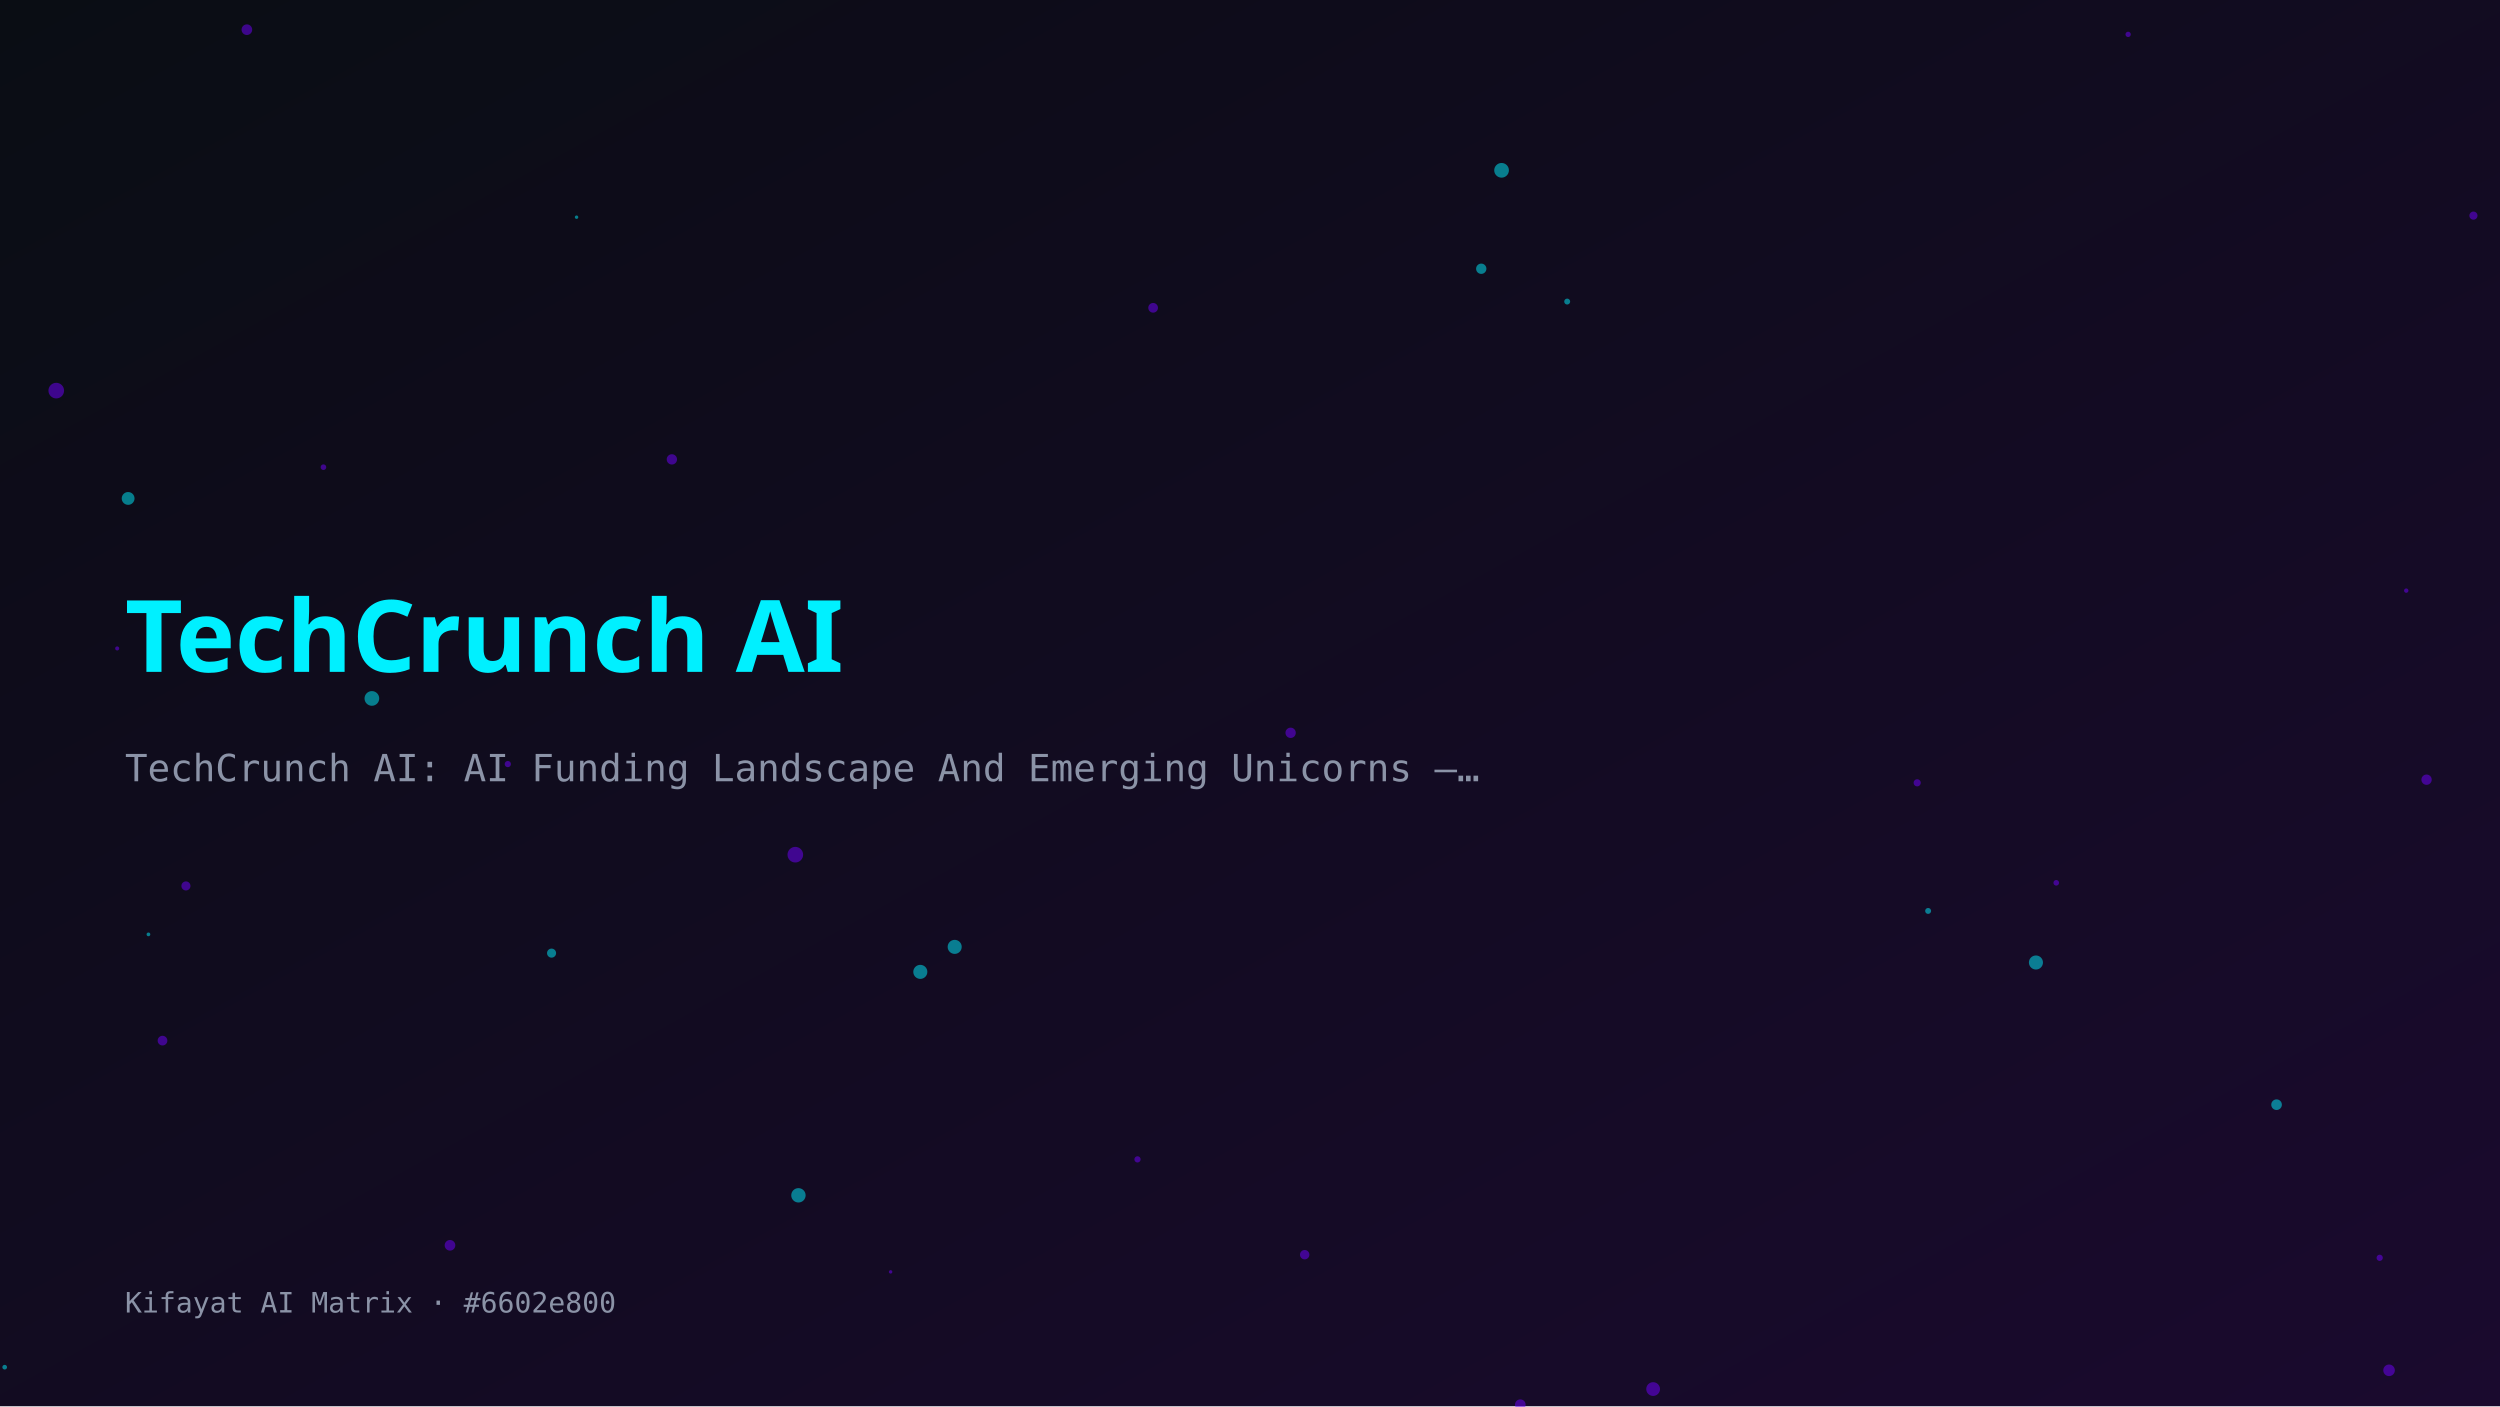
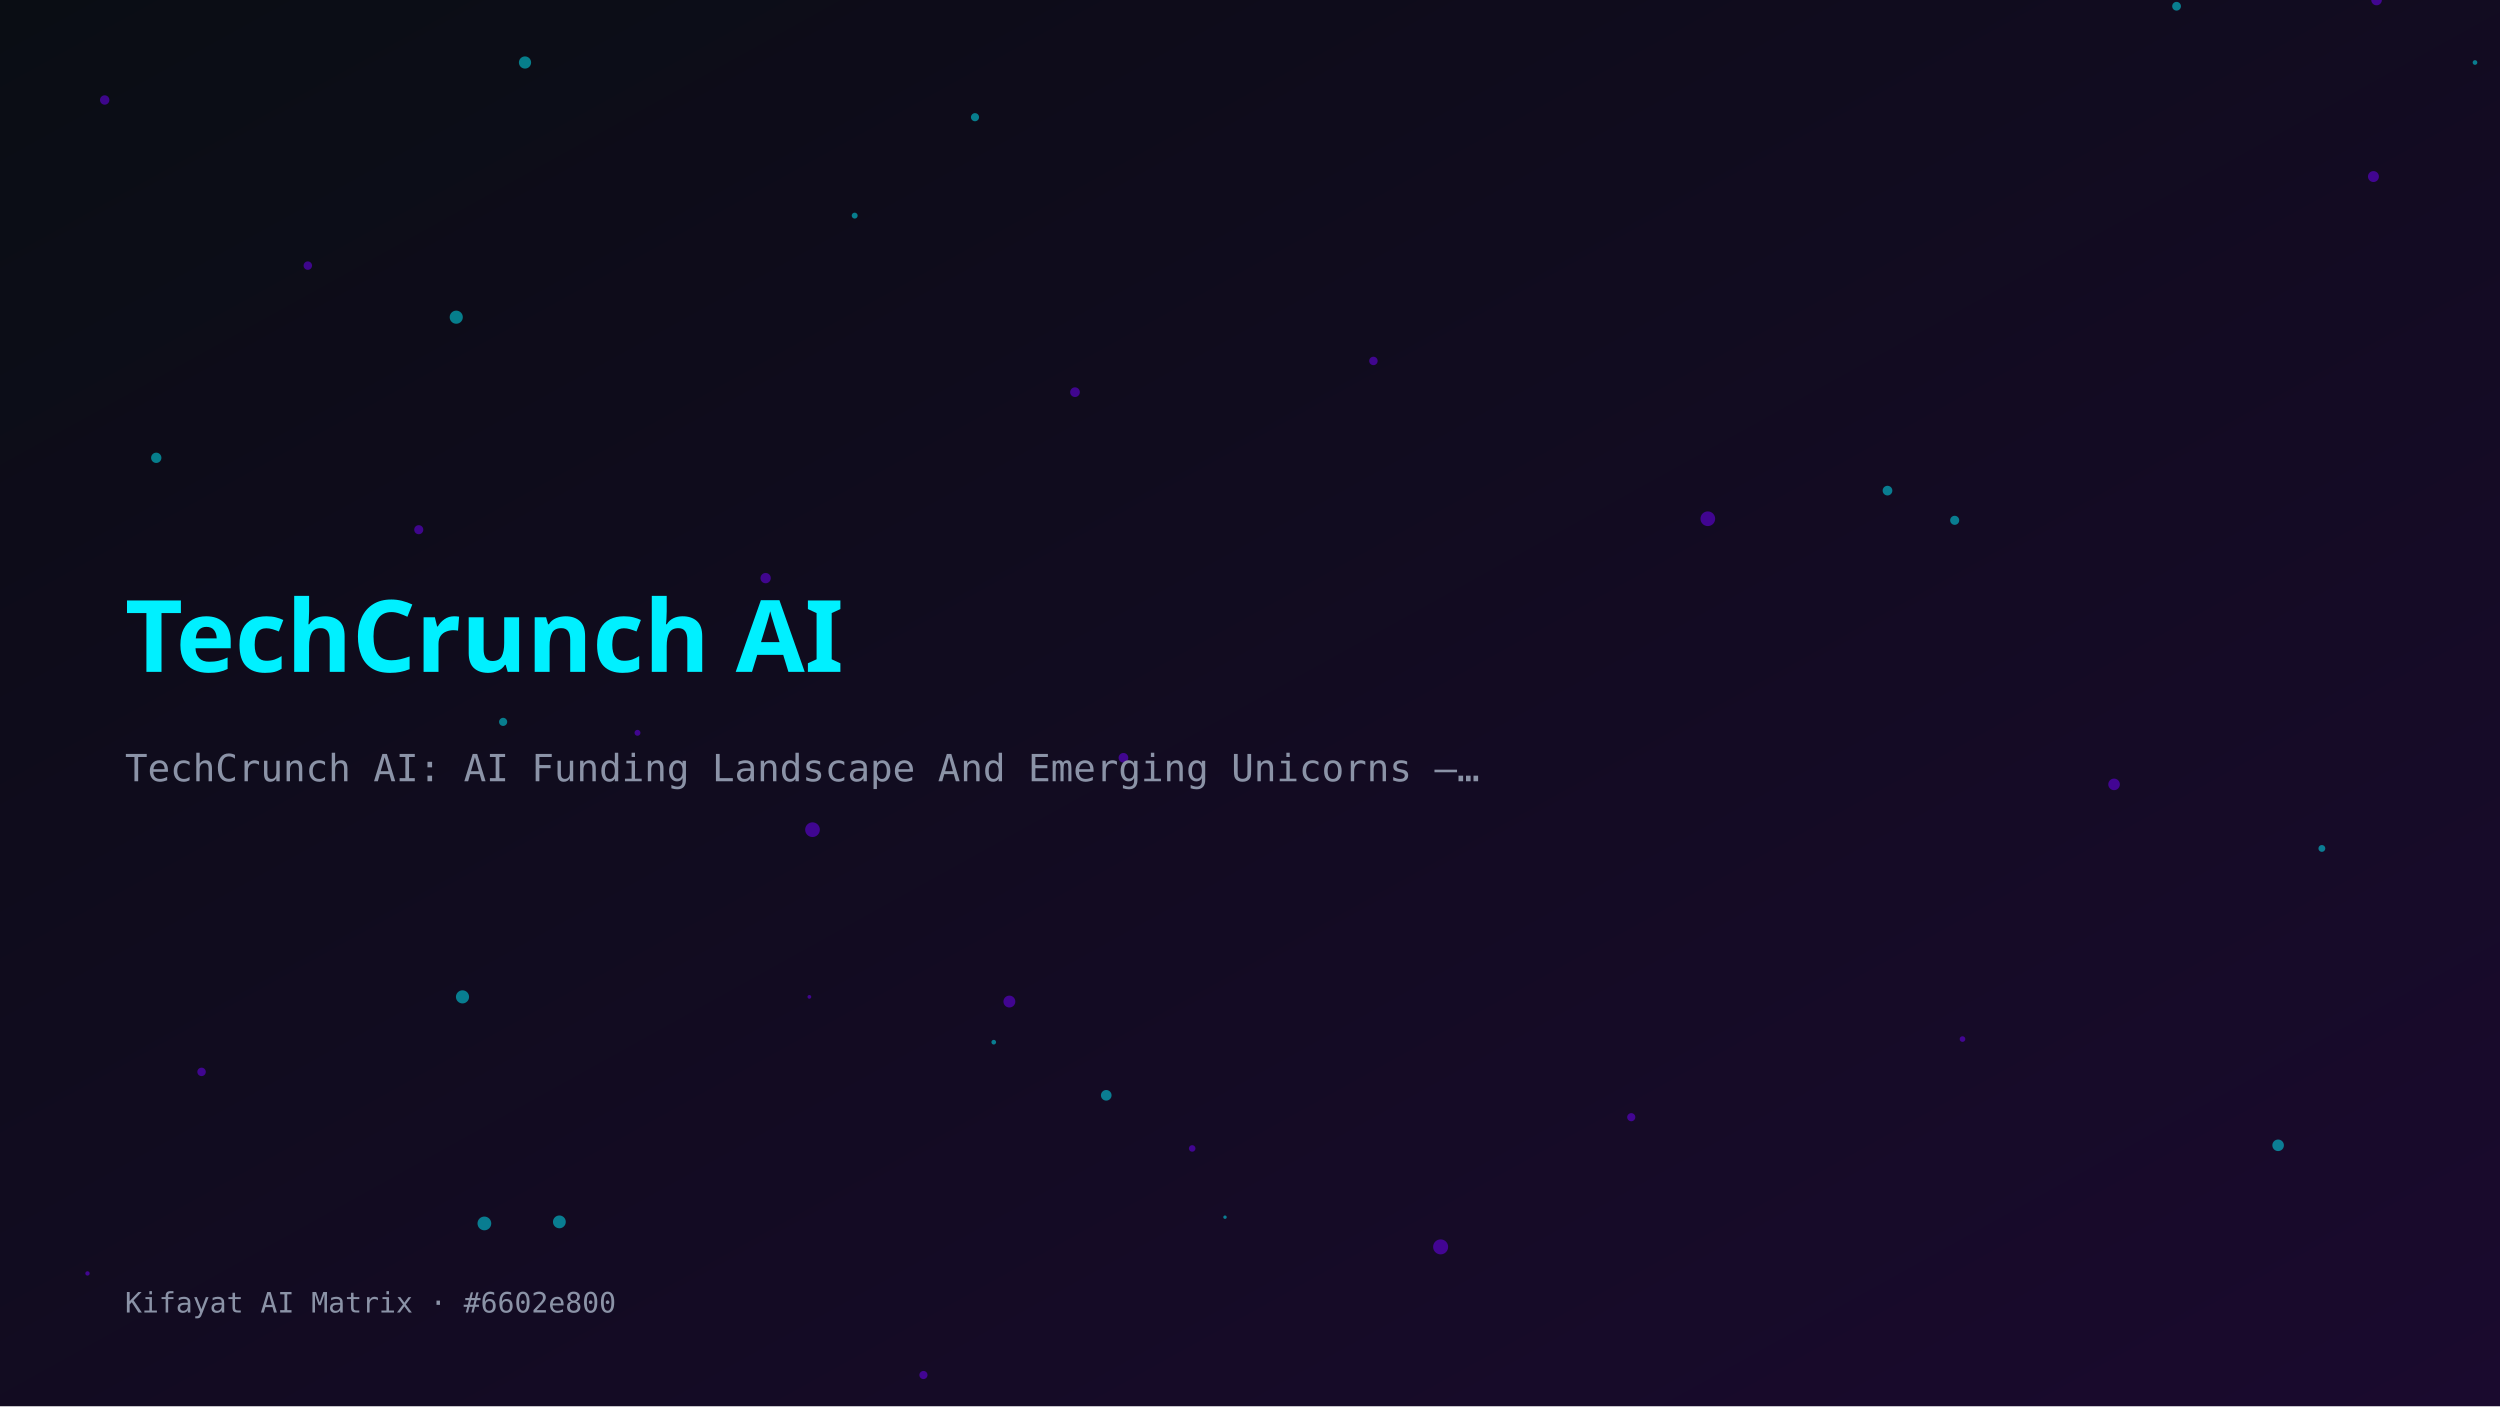
<svg xmlns="http://www.w3.org/2000/svg" width="1600" height="900" viewBox="0 0 1600 900">
  <defs>
    <linearGradient id="g" x1="0" y1="0" x2="1" y2="1">
      <stop offset="0" stop-color="#0A0D14" />
      <stop offset="1" stop-color="#1a0a2e" />
    </linearGradient>
  </defs>
  <rect width="1600" height="900" fill="url(#g)" />
-   <circle cx="1540" cy="378" r="1.4" fill="#7000FF" opacity="0.5" />
-   <circle cx="1362" cy="22" r="1.7" fill="#7000FF" opacity="0.5" />
-   <circle cx="948" cy="172" r="3.3" fill="#00F0FF" opacity="0.5" />
-   <circle cx="1234" cy="583" r="1.9" fill="#00F0FF" opacity="0.5" />
-   <circle cx="1303" cy="616" r="4.5" fill="#00F0FF" opacity="0.5" />
-   <circle cx="1003" cy="193" r="1.9" fill="#00F0FF" opacity="0.5" />
-   <circle cx="369" cy="139" r="1.1" fill="#00F0FF" opacity="0.5" />
-   <circle cx="119" cy="567" r="2.9" fill="#7000FF" opacity="0.5" />
-   <circle cx="3" cy="875" r="1.5" fill="#00F0FF" opacity="0.5" />
-   <circle cx="353" cy="610" r="2.9" fill="#00F0FF" opacity="0.5" />
-   <circle cx="1058" cy="889" r="4.4" fill="#7000FF" opacity="0.5" />
-   <circle cx="826" cy="469" r="3.3" fill="#7000FF" opacity="0.5" />
-   <circle cx="509" cy="547" r="5.0" fill="#7000FF" opacity="0.5" />
-   <circle cx="738" cy="197" r="3.1" fill="#7000FF" opacity="0.5" />
-   <circle cx="511" cy="765" r="4.6" fill="#00F0FF" opacity="0.5" />
-   <circle cx="1523" cy="805" r="2.0" fill="#7000FF" opacity="0.5" />
-   <circle cx="961" cy="109" r="4.7" fill="#00F0FF" opacity="0.5" />
-   <circle cx="570" cy="814" r="1.1" fill="#7000FF" opacity="0.5" />
-   <circle cx="1457" cy="707" r="3.4" fill="#00F0FF" opacity="0.5" />
-   <circle cx="611" cy="606" r="4.5" fill="#00F0FF" opacity="0.5" />
-   <circle cx="288" cy="797" r="3.4" fill="#7000FF" opacity="0.5" />
-   <circle cx="158" cy="19" r="3.4" fill="#7000FF" opacity="0.5" />
-   <circle cx="835" cy="803" r="3.0" fill="#7000FF" opacity="0.5" />
-   <circle cx="1583" cy="138" r="2.6" fill="#7000FF" opacity="0.5" />
-   <circle cx="75" cy="415" r="1.3" fill="#7000FF" opacity="0.5" />
-   <circle cx="104" cy="666" r="3.1" fill="#7000FF" opacity="0.5" />
-   <circle cx="95" cy="598" r="1.2" fill="#00F0FF" opacity="0.5" />
-   <circle cx="430" cy="294" r="3.3" fill="#7000FF" opacity="0.5" />
-   <circle cx="1529" cy="877" r="3.7" fill="#7000FF" opacity="0.5" />
-   <circle cx="36" cy="250" r="5.0" fill="#7000FF" opacity="0.5" />
-   <circle cx="325" cy="489" r="2.0" fill="#7000FF" opacity="0.5" />
-   <circle cx="1553" cy="499" r="3.3" fill="#7000FF" opacity="0.5" />
-   <circle cx="973" cy="899" r="3.4" fill="#7000FF" opacity="0.5" />
-   <circle cx="207" cy="299" r="1.8" fill="#7000FF" opacity="0.5" />
-   <circle cx="728" cy="742" r="2.0" fill="#7000FF" opacity="0.5" />
-   <circle cx="1227" cy="501" r="2.3" fill="#7000FF" opacity="0.5" />
-   <circle cx="82" cy="319" r="4.1" fill="#00F0FF" opacity="0.5" />
-   <circle cx="1316" cy="565" r="1.8" fill="#7000FF" opacity="0.5" />
-   <circle cx="238" cy="447" r="4.7" fill="#00F0FF" opacity="0.5" />
-   <circle cx="589" cy="622" r="4.5" fill="#00F0FF" opacity="0.5" />
+   <circle cx="1044" cy="715" r="2.6" fill="#7000FF" opacity="0.5" />
+   <circle cx="268" cy="339" r="2.9" fill="#7000FF" opacity="0.5" />
+   <circle cx="1093" cy="332" r="4.7" fill="#7000FF" opacity="0.5" />
+   <circle cx="688" cy="251" r="3.1" fill="#7000FF" opacity="0.5" />
+   <circle cx="67" cy="64" r="3.0" fill="#7000FF" opacity="0.5" />
+   <circle cx="1521" cy="0" r="3.4" fill="#7000FF" opacity="0.5" />
+   <circle cx="1393" cy="4" r="2.8" fill="#00F0FF" opacity="0.5" />
+   <circle cx="100" cy="293" r="3.3" fill="#00F0FF" opacity="0.5" />
+   <circle cx="719" cy="485" r="3.1" fill="#7000FF" opacity="0.5" />
+   <circle cx="922" cy="798" r="4.8" fill="#7000FF" opacity="0.5" />
+   <circle cx="708" cy="701" r="3.4" fill="#00F0FF" opacity="0.5" />
+   <circle cx="763" cy="735" r="2.1" fill="#7000FF" opacity="0.5" />
+   <circle cx="336" cy="40" r="3.9" fill="#00F0FF" opacity="0.5" />
+   <circle cx="1458" cy="733" r="3.7" fill="#00F0FF" opacity="0.5" />
+   <circle cx="1256" cy="665" r="1.8" fill="#7000FF" opacity="0.5" />
+   <circle cx="547" cy="138" r="1.9" fill="#00F0FF" opacity="0.5" />
+   <circle cx="310" cy="783" r="4.4" fill="#00F0FF" opacity="0.5" />
+   <circle cx="490" cy="370" r="3.3" fill="#7000FF" opacity="0.5" />
+   <circle cx="624" cy="75" r="2.6" fill="#00F0FF" opacity="0.5" />
+   <circle cx="879" cy="231" r="2.7" fill="#7000FF" opacity="0.5" />
+   <circle cx="292" cy="203" r="4.2" fill="#00F0FF" opacity="0.5" />
+   <circle cx="358" cy="782" r="4.1" fill="#00F0FF" opacity="0.5" />
+   <circle cx="197" cy="170" r="2.7" fill="#7000FF" opacity="0.5" />
+   <circle cx="129" cy="686" r="2.7" fill="#7000FF" opacity="0.5" />
+   <circle cx="518" cy="638" r="1.2" fill="#7000FF" opacity="0.5" />
+   <circle cx="408" cy="469" r="1.9" fill="#7000FF" opacity="0.5" />
+   <circle cx="520" cy="531" r="4.7" fill="#7000FF" opacity="0.5" />
+   <circle cx="56" cy="815" r="1.4" fill="#7000FF" opacity="0.5" />
+   <circle cx="322" cy="462" r="2.6" fill="#00F0FF" opacity="0.5" />
+   <circle cx="296" cy="638" r="4.2" fill="#00F0FF" opacity="0.5" />
+   <circle cx="1519" cy="113" r="3.5" fill="#7000FF" opacity="0.5" />
+   <circle cx="591" cy="880" r="2.6" fill="#7000FF" opacity="0.5" />
+   <circle cx="646" cy="641" r="3.8" fill="#7000FF" opacity="0.5" />
+   <circle cx="1208" cy="314" r="3.1" fill="#00F0FF" opacity="0.5" />
+   <circle cx="784" cy="779" r="1.1" fill="#00F0FF" opacity="0.5" />
+   <circle cx="1486" cy="543" r="2.2" fill="#00F0FF" opacity="0.5" />
+   <circle cx="1353" cy="502" r="3.7" fill="#7000FF" opacity="0.5" />
+   <circle cx="636" cy="667" r="1.5" fill="#00F0FF" opacity="0.5" />
+   <circle cx="1584" cy="40" r="1.5" fill="#00F0FF" opacity="0.5" />
+   <circle cx="1251" cy="333" r="2.9" fill="#00F0FF" opacity="0.5" />
  <text x="80" y="430" font-family="sans-serif" font-size="64" font-weight="700" fill="#00F0FF">TechCrunch AI</text>
  <text x="80" y="500" font-family="monospace" font-size="24" fill="#8B93A7">TechCrunch AI: AI Funding Landscape And Emerging Unicorns —…</text>
  <text x="80" y="840" font-family="monospace" font-size="18" fill="#8B93A7">Kifayat AI Matrix · #6602e800</text>
</svg>
